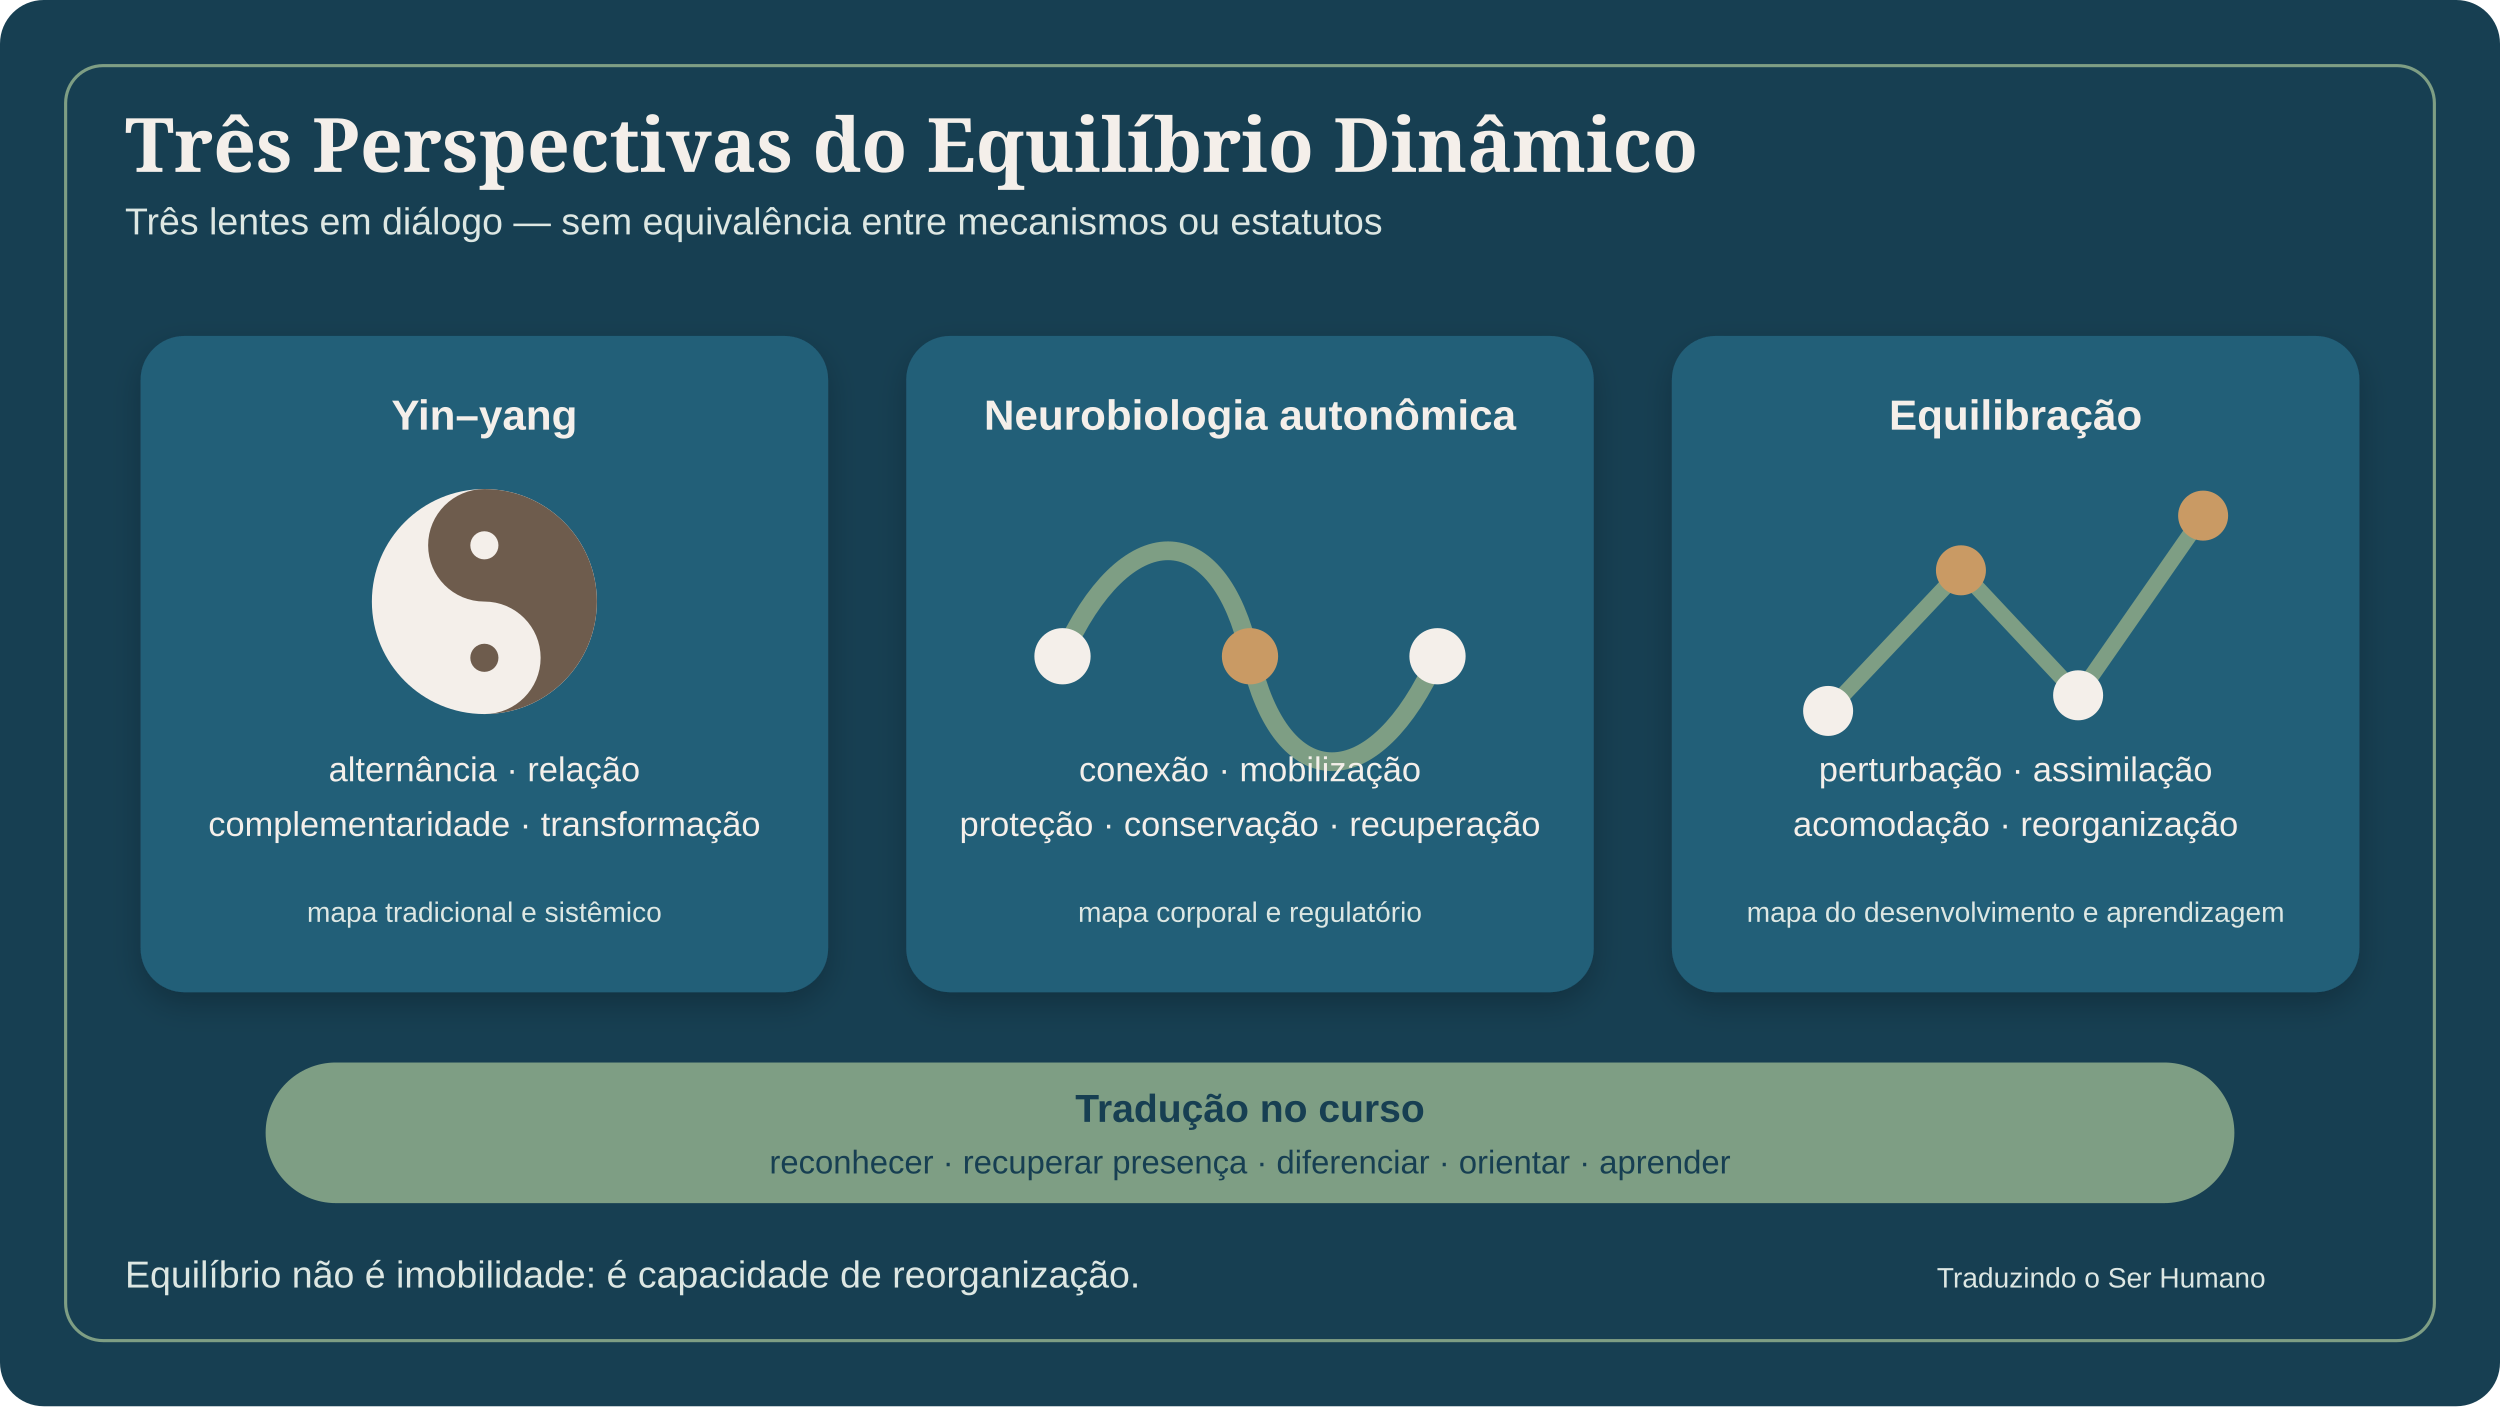
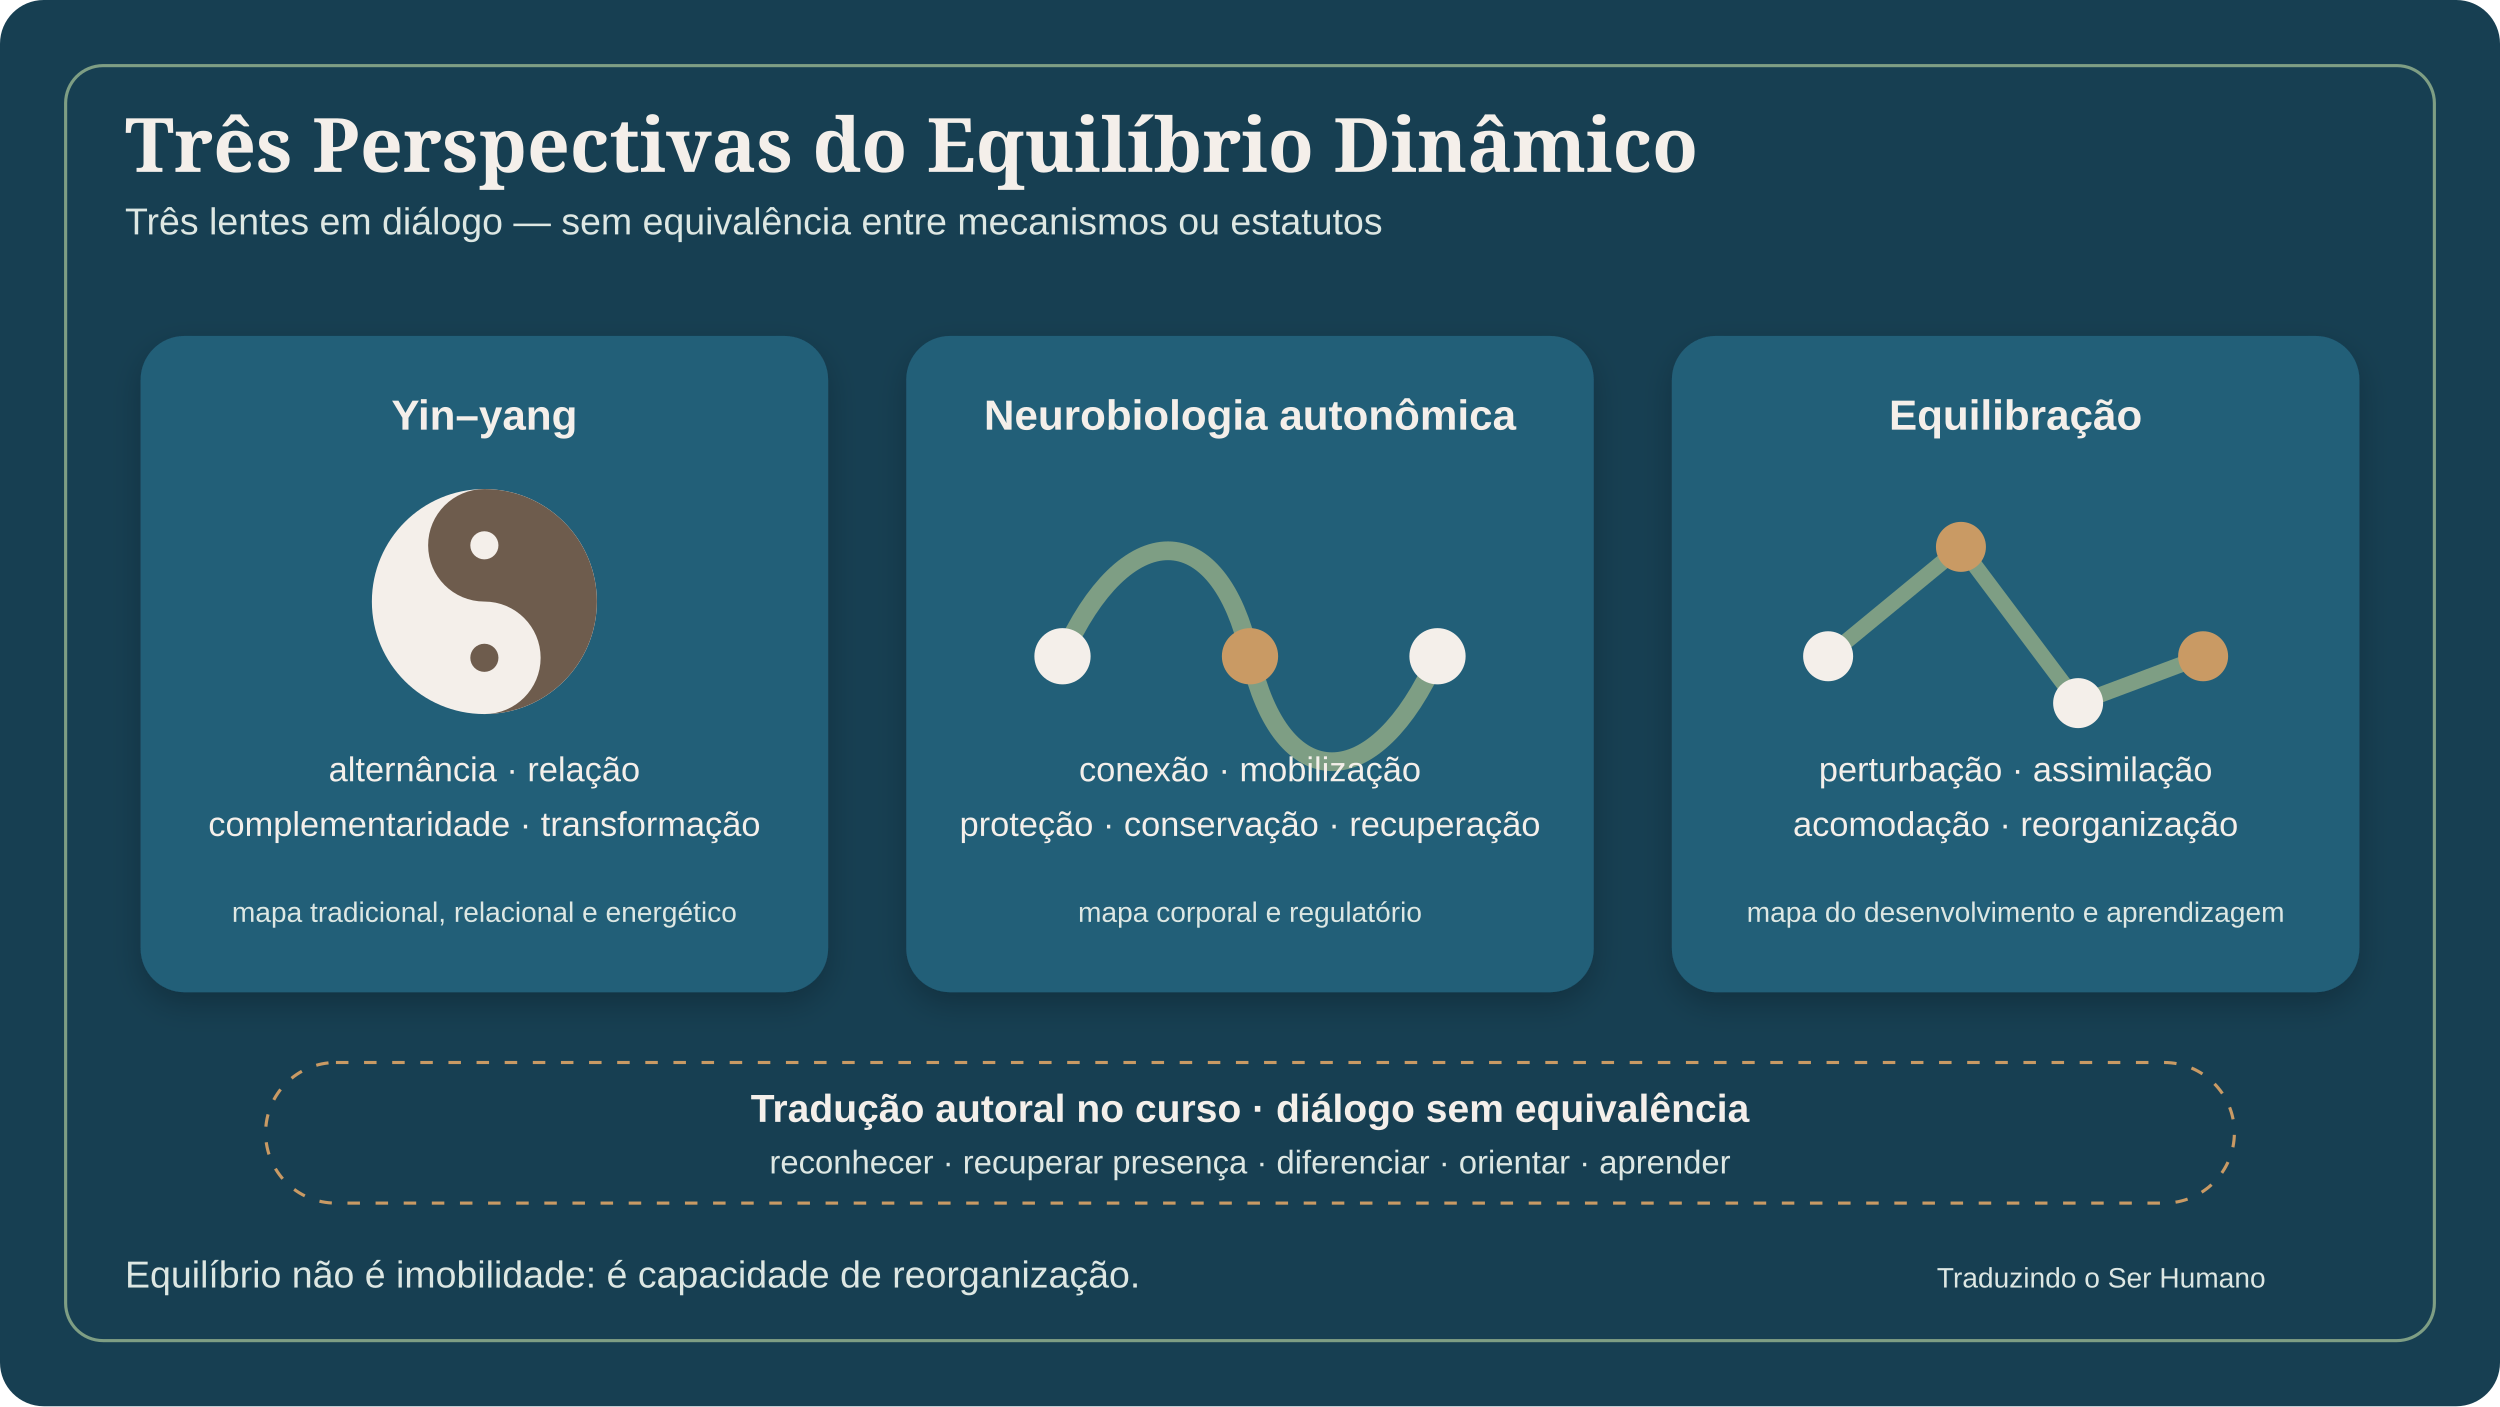
<svg xmlns="http://www.w3.org/2000/svg" width="1600" height="900" viewBox="0 0 1600 900" role="img" aria-labelledby="t d">
  <defs>
    <style>
.title{font:700 48px Georgia,serif;fill:#F4EFEA}.sub{font:400 24px Arial,sans-serif;fill:#DDE7E3}
.h{font:700 27px Arial,sans-serif;fill:#F4EFEA}.b{font:400 22px Arial,sans-serif;fill:#F4EFEA}
.small{font:400 18px Arial,sans-serif;fill:#DDE7E3}.label{font:700 20px Arial,sans-serif;letter-spacing:2px;fill:#C9D8D1}
</style>
    <filter id="shadow">
      <feDropShadow dx="0" dy="8" stdDeviation="10" flood-opacity=".22" />
    </filter>
  </defs>
  <rect width="1600" height="900" rx="28" fill="#173F52" />
  <rect x="42" y="42" width="1516" height="816" rx="24" fill="none" stroke="#7E9E84" stroke-width="2" />
  <text x="80" y="110" class="title">Três Perspectivas do Equilíbrio Dinâmico</text>
  <text x="80" y="150" class="sub">Três lentes em diálogo — sem equivalência entre mecanismos ou estatutos</text>
  <g filter="url(#shadow)">
    <rect x="90" y="215" width="440" height="420" rx="28" fill="#245E78" />
    <rect x="580" y="215" width="440" height="420" rx="28" fill="#245E78" />
    <rect x="1070" y="215" width="440" height="420" rx="28" fill="#245E78" />
  </g>
  <text x="310" y="275" text-anchor="middle" class="h">Yin–yang</text>
  <circle cx="310" cy="385" r="72" fill="#F4EFEA" />
  <path d="M310 313a72 72 0 0 1 0 144a36 36 0 0 0 0-72a36 36 0 0 1 0-72z" fill="#6E5C4D" />
  <circle cx="310" cy="349" r="9" fill="#F4EFEA" />
  <circle cx="310" cy="421" r="9" fill="#6E5C4D" />
  <text x="310" y="500" text-anchor="middle" class="b">alternância · relação</text>
  <text x="310" y="535" text-anchor="middle" class="b">complementaridade · transformação</text>
-   <text x="310" y="590" text-anchor="middle" class="small">mapa tradicional e sistêmico</text>
+   <text x="310" y="590" text-anchor="middle" class="small">mapa tradicional, relacional e energético</text>
  <text x="800" y="275" text-anchor="middle" class="h">Neurobiologia autonômica</text>
  <path d="M680 420 C720 330 780 330 800 420 C820 510 880 510 920 420" fill="none" stroke="#7E9E84" stroke-width="12" stroke-linecap="round" />
  <circle cx="680" cy="420" r="18" fill="#F4EFEA" />
  <circle cx="800" cy="420" r="18" fill="#C99A64" />
  <circle cx="920" cy="420" r="18" fill="#F4EFEA" />
  <text x="800" y="500" text-anchor="middle" class="b">conexão · mobilização</text>
  <text x="800" y="535" text-anchor="middle" class="b">proteção · conservação · recuperação</text>
  <text x="800" y="590" text-anchor="middle" class="small">mapa corporal e regulatório</text>
  <text x="1290" y="275" text-anchor="middle" class="h">Equilibração</text>
-   <path d="M1170 455 L1255 365 L1330 445 L1410 330" fill="none" stroke="#7E9E84" stroke-width="10" stroke-linejoin="round" />
-   <circle cx="1170" cy="455" r="16" fill="#F4EFEA" />
-   <circle cx="1255" cy="365" r="16" fill="#C99A64" />
-   <circle cx="1330" cy="445" r="16" fill="#F4EFEA" />
-   <circle cx="1410" cy="330" r="16" fill="#C99A64" />
+   <path d="M1170 420 L1255 350 L1330 450 L1410 420" fill="none" stroke="#7E9E84" stroke-width="10" stroke-linejoin="round" />
+   <circle cx="1170" cy="420" r="16" fill="#F4EFEA" />
+   <circle cx="1255" cy="350" r="16" fill="#C99A64" />
+   <circle cx="1330" cy="450" r="16" fill="#F4EFEA" />
+   <circle cx="1410" cy="420" r="16" fill="#C99A64" />
  <text x="1290" y="500" text-anchor="middle" class="b">perturbação · assimilação</text>
  <text x="1290" y="535" text-anchor="middle" class="b">acomodação · reorganização</text>
  <text x="1290" y="590" text-anchor="middle" class="small">mapa do desenvolvimento e aprendizagem</text>
-   <rect x="170" y="680" width="1260" height="90" rx="45" fill="#7E9E84" />
-   <text x="800" y="718" text-anchor="middle" style="font:700 25px Arial;fill:#173F52">Tradução no curso</text>
-   <text x="800" y="751" text-anchor="middle" style="font:400 21px Arial;fill:#173F52">reconhecer · recuperar presença · diferenciar · orientar · aprender</text>
+   <rect x="170" y="680" width="1260" height="90" rx="45" fill="#173F52" stroke="#C99A64" stroke-width="2" stroke-dasharray="8 10" />
+   <text x="800" y="718" text-anchor="middle" style="font:700 25px Arial;fill:#F4EFEA">Tradução autoral no curso · diálogo sem equivalência</text>
+   <text x="800" y="751" text-anchor="middle" style="font:400 21px Arial;fill:#DDE7E3">reconhecer · recuperar presença · diferenciar · orientar · aprender</text>
  <text x="80" y="824" class="sub">Equilíbrio não é imobilidade: é capacidade de reorganização.</text>
  <text x="1450" y="824" text-anchor="end" class="small">Traduzindo o Ser Humano</text>
</svg>
